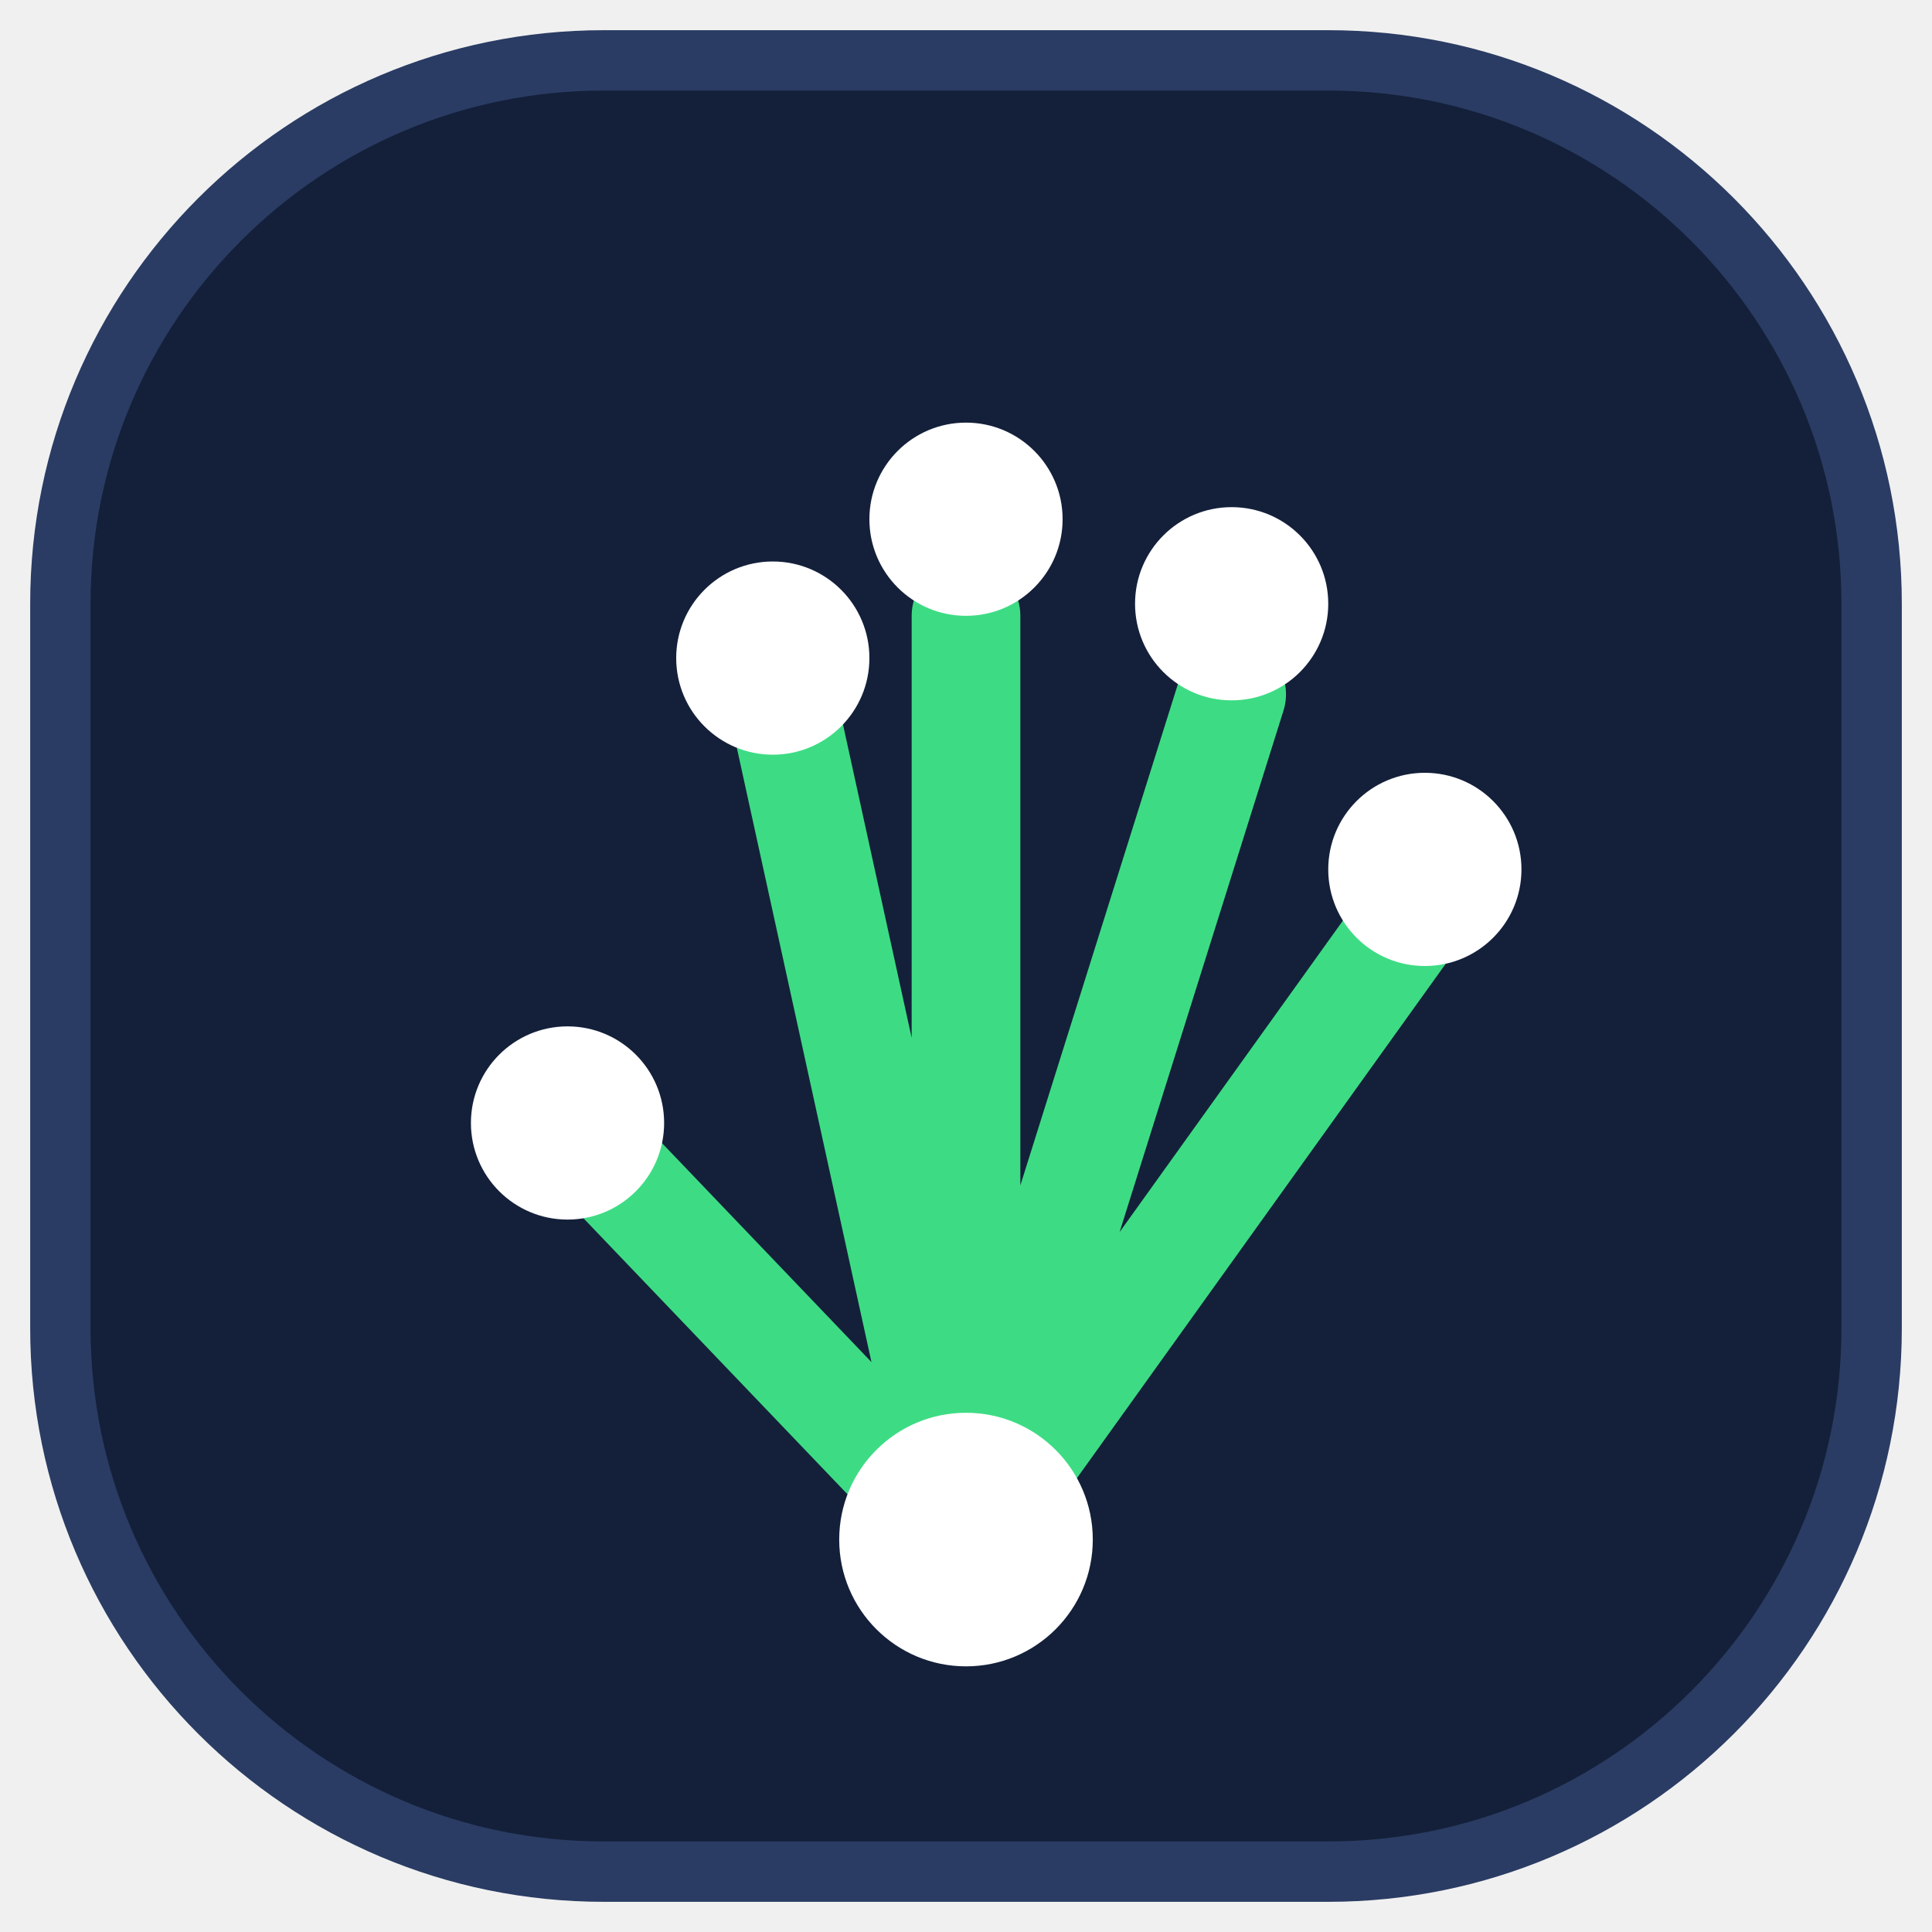
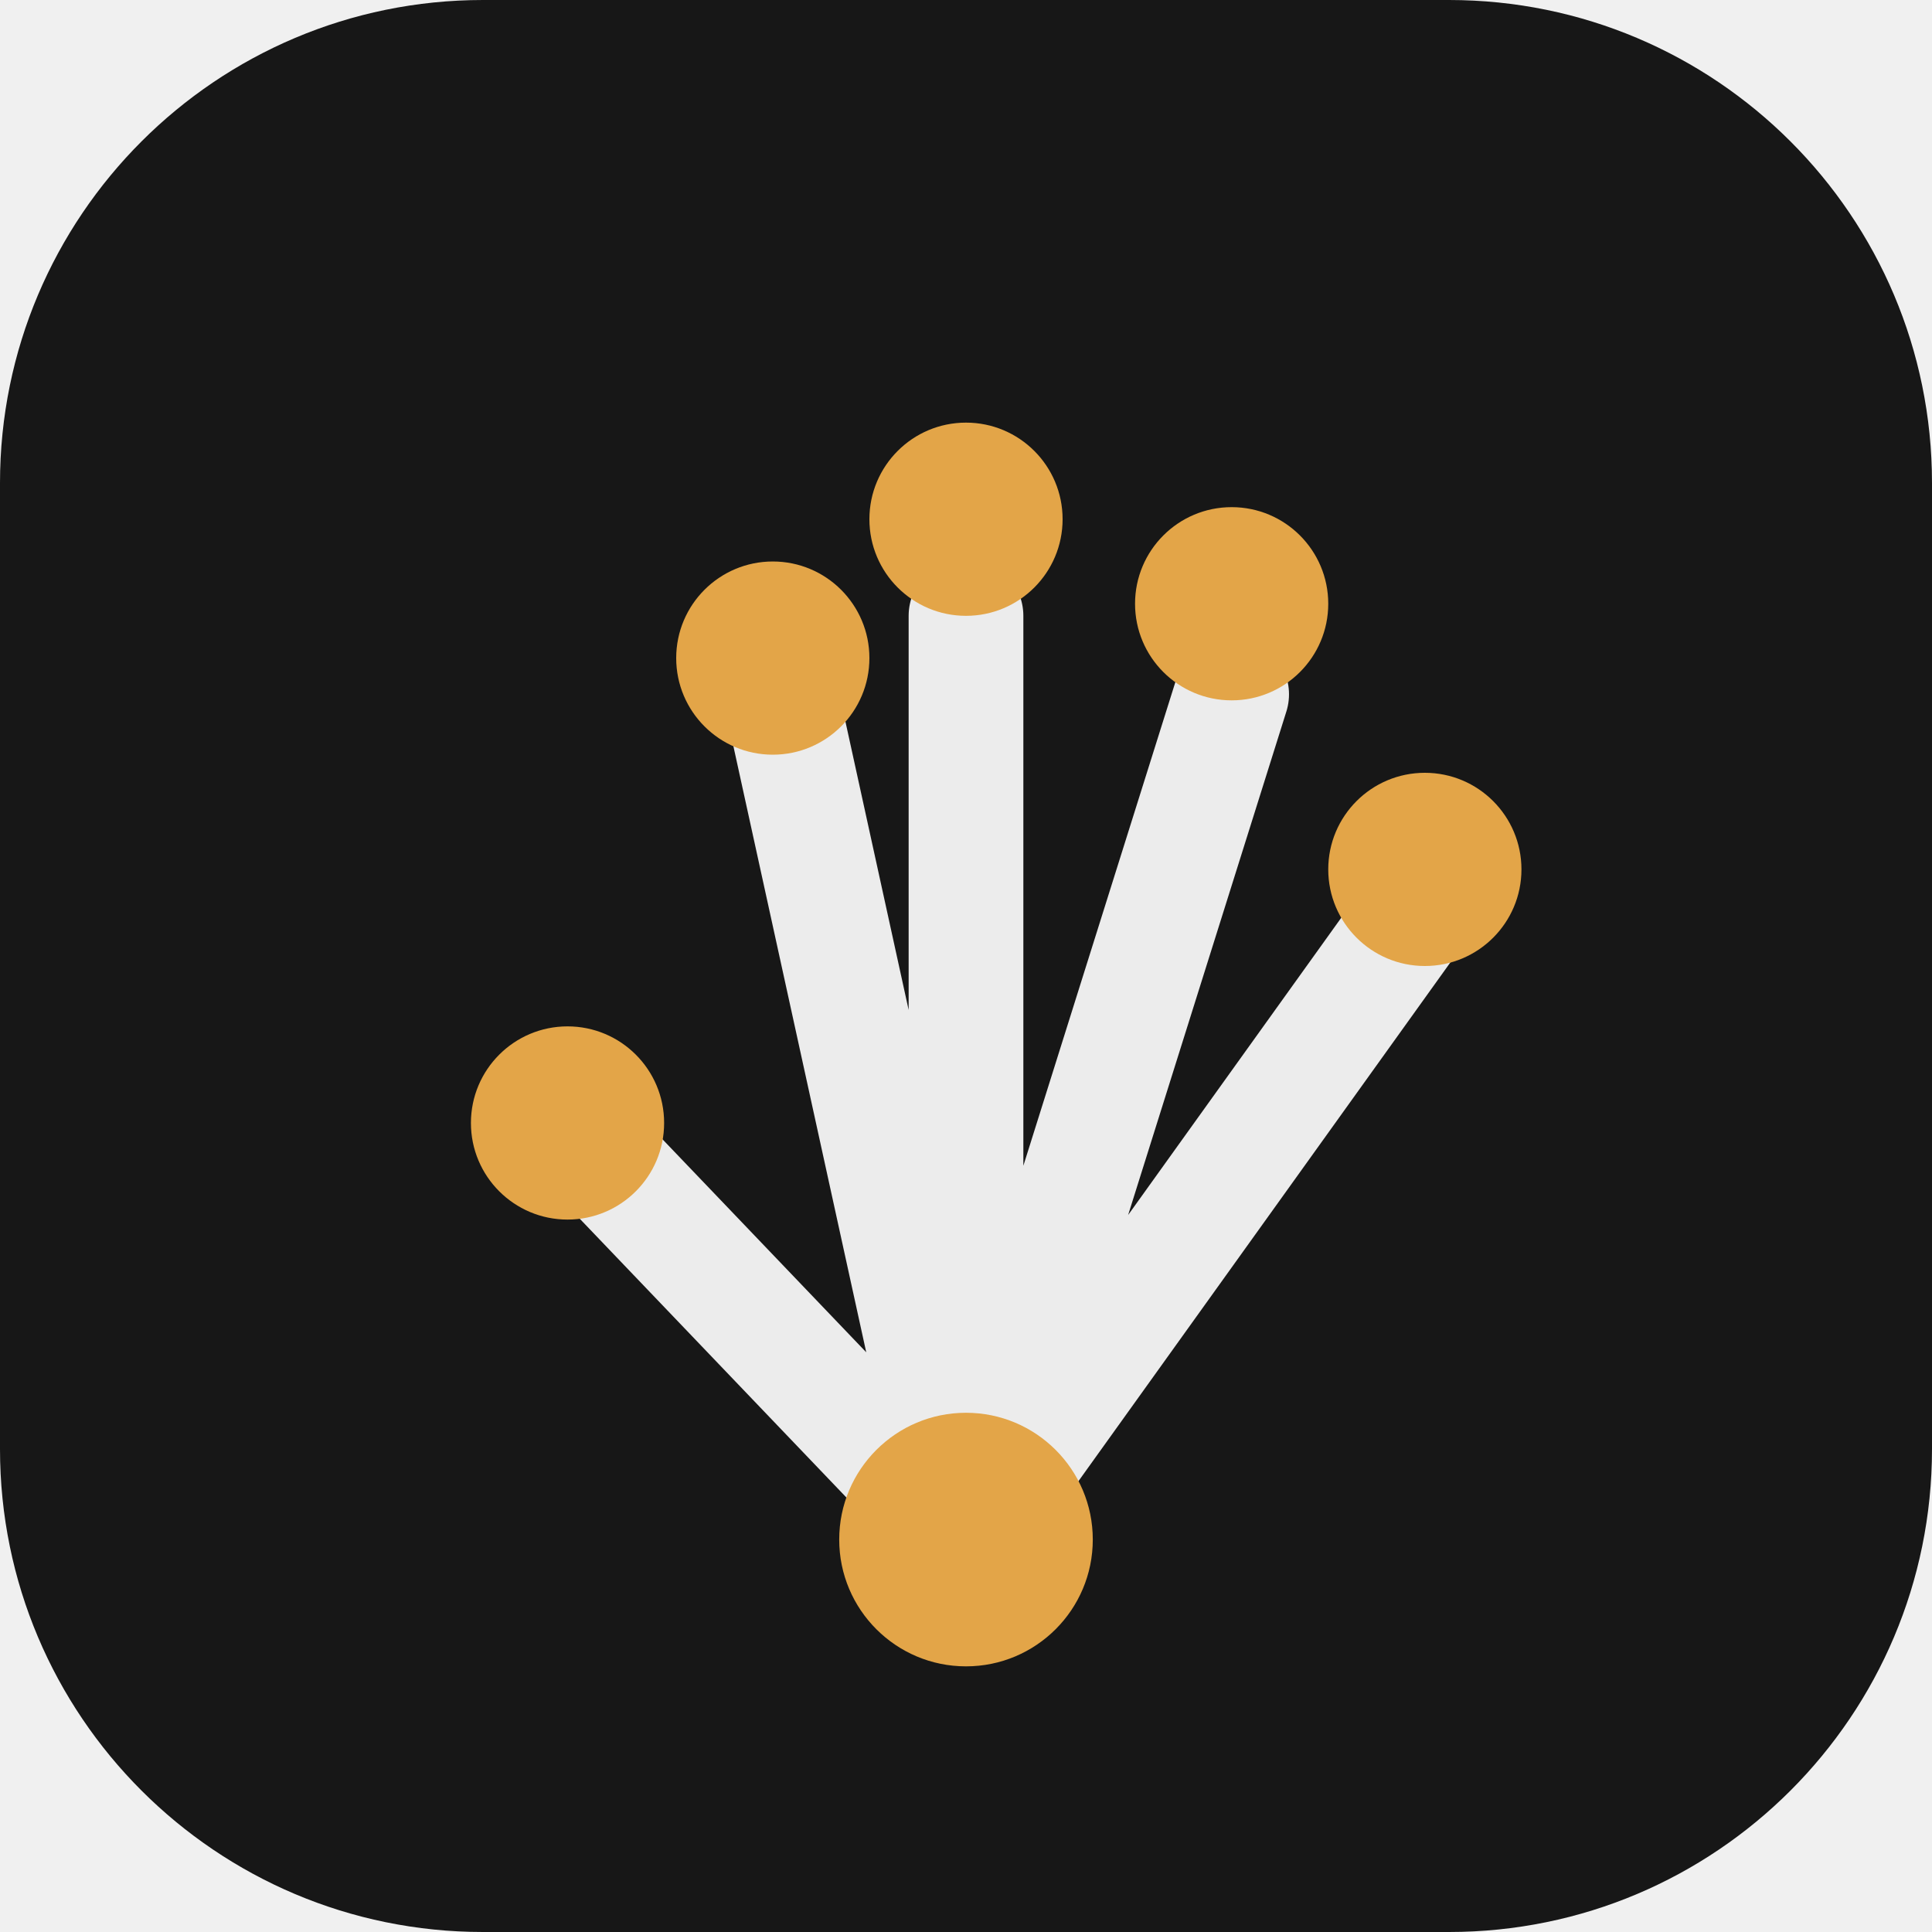
<svg xmlns="http://www.w3.org/2000/svg" viewBox="0 0 32 32">
-   <rect x="1" y="1" width="30" height="30" rx="9" fill="#14203a" stroke="#2a3c63" />
-   <path d="M16 25.5 9.4 18.6M16 25.5V10.2M16 25.5l4.4-14M16 25.5l7.6-10.6M16 25.5l-3.2-14.6" stroke="#3ddc84" stroke-width="1.8" stroke-linecap="round" fill="none" />
-   <g fill="#fff">
+   <rect width="32" height="32" rx="8" fill="#171717" />
+   <path d="M16 25.5 9.4 18.6M16 25.5V10.2M16 25.5l4.4-14M16 25.5l7.6-10.6M16 25.5l-3.2-14.6" stroke="#ececec" stroke-width="1.9" stroke-linecap="round" fill="none" />
+   <g fill="#e3a548">
    <circle cx="16" cy="25.5" r="2.1" />
    <circle cx="9.4" cy="18.6" r="1.6" />
    <circle cx="12.8" cy="10.9" r="1.6" />
    <circle cx="16" cy="8.6" r="1.6" />
    <circle cx="20.4" cy="10" r="1.6" />
    <circle cx="23.6" cy="14.4" r="1.6" />
  </g>
</svg>
